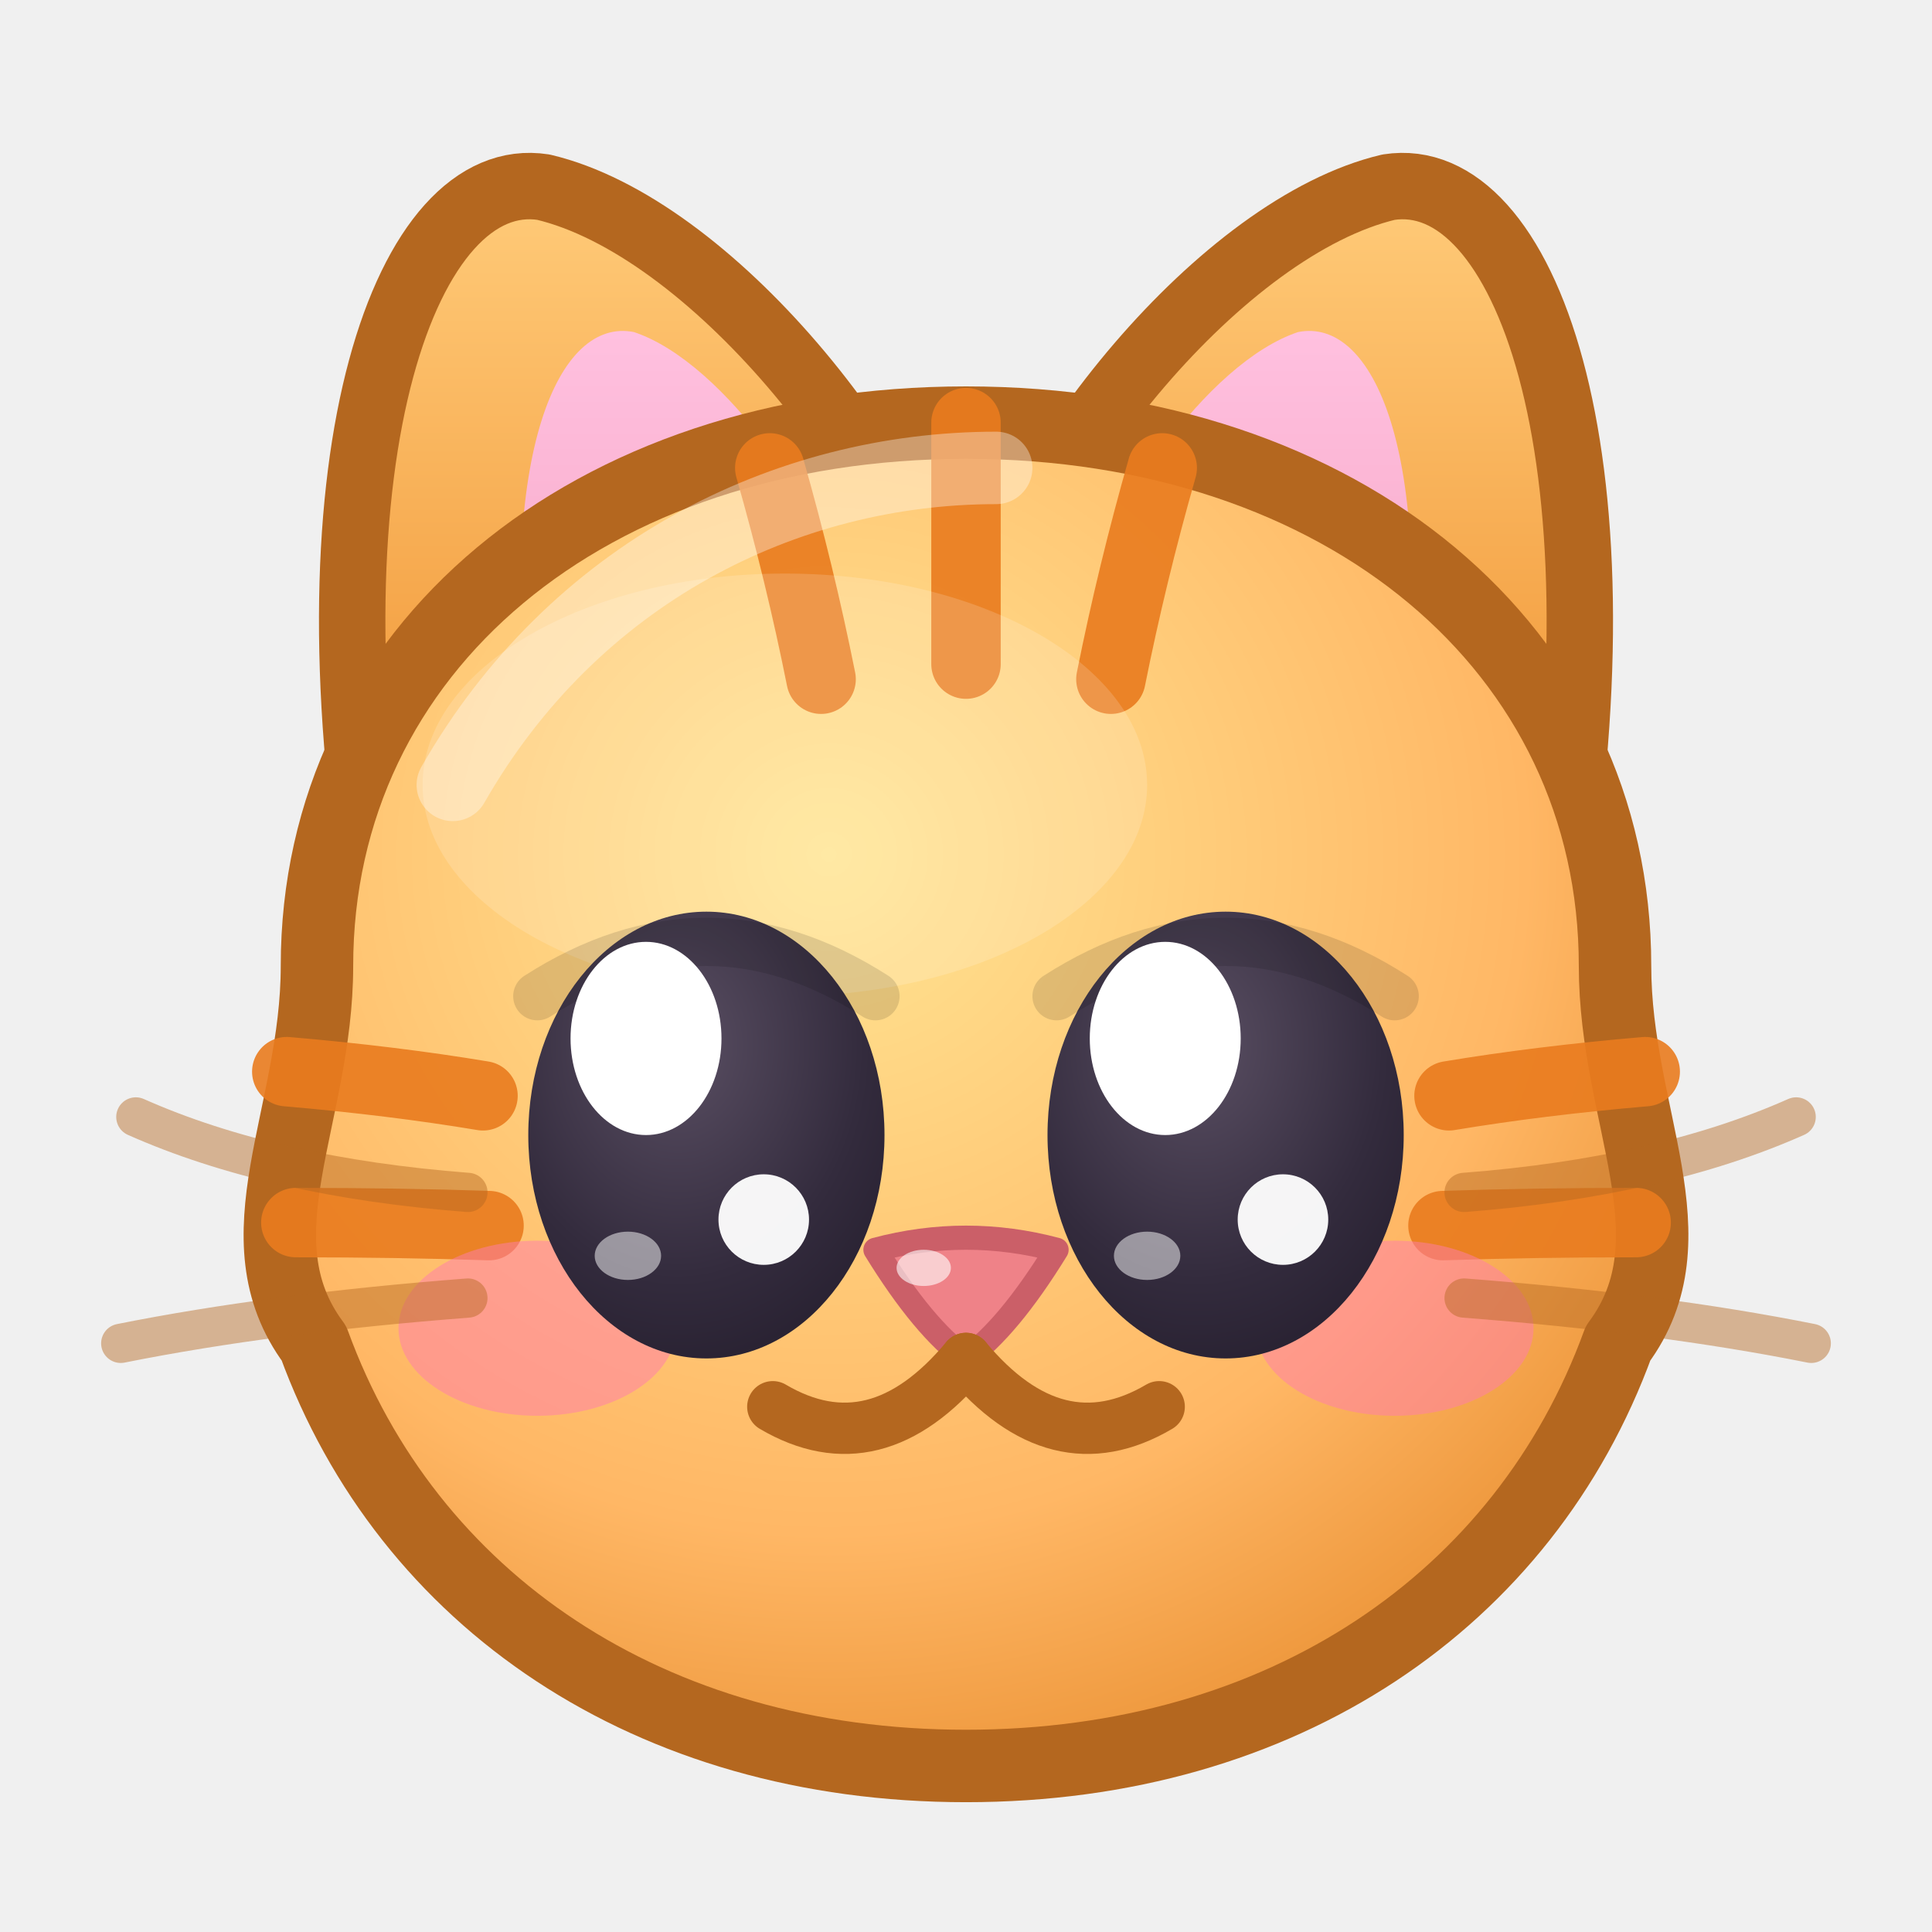
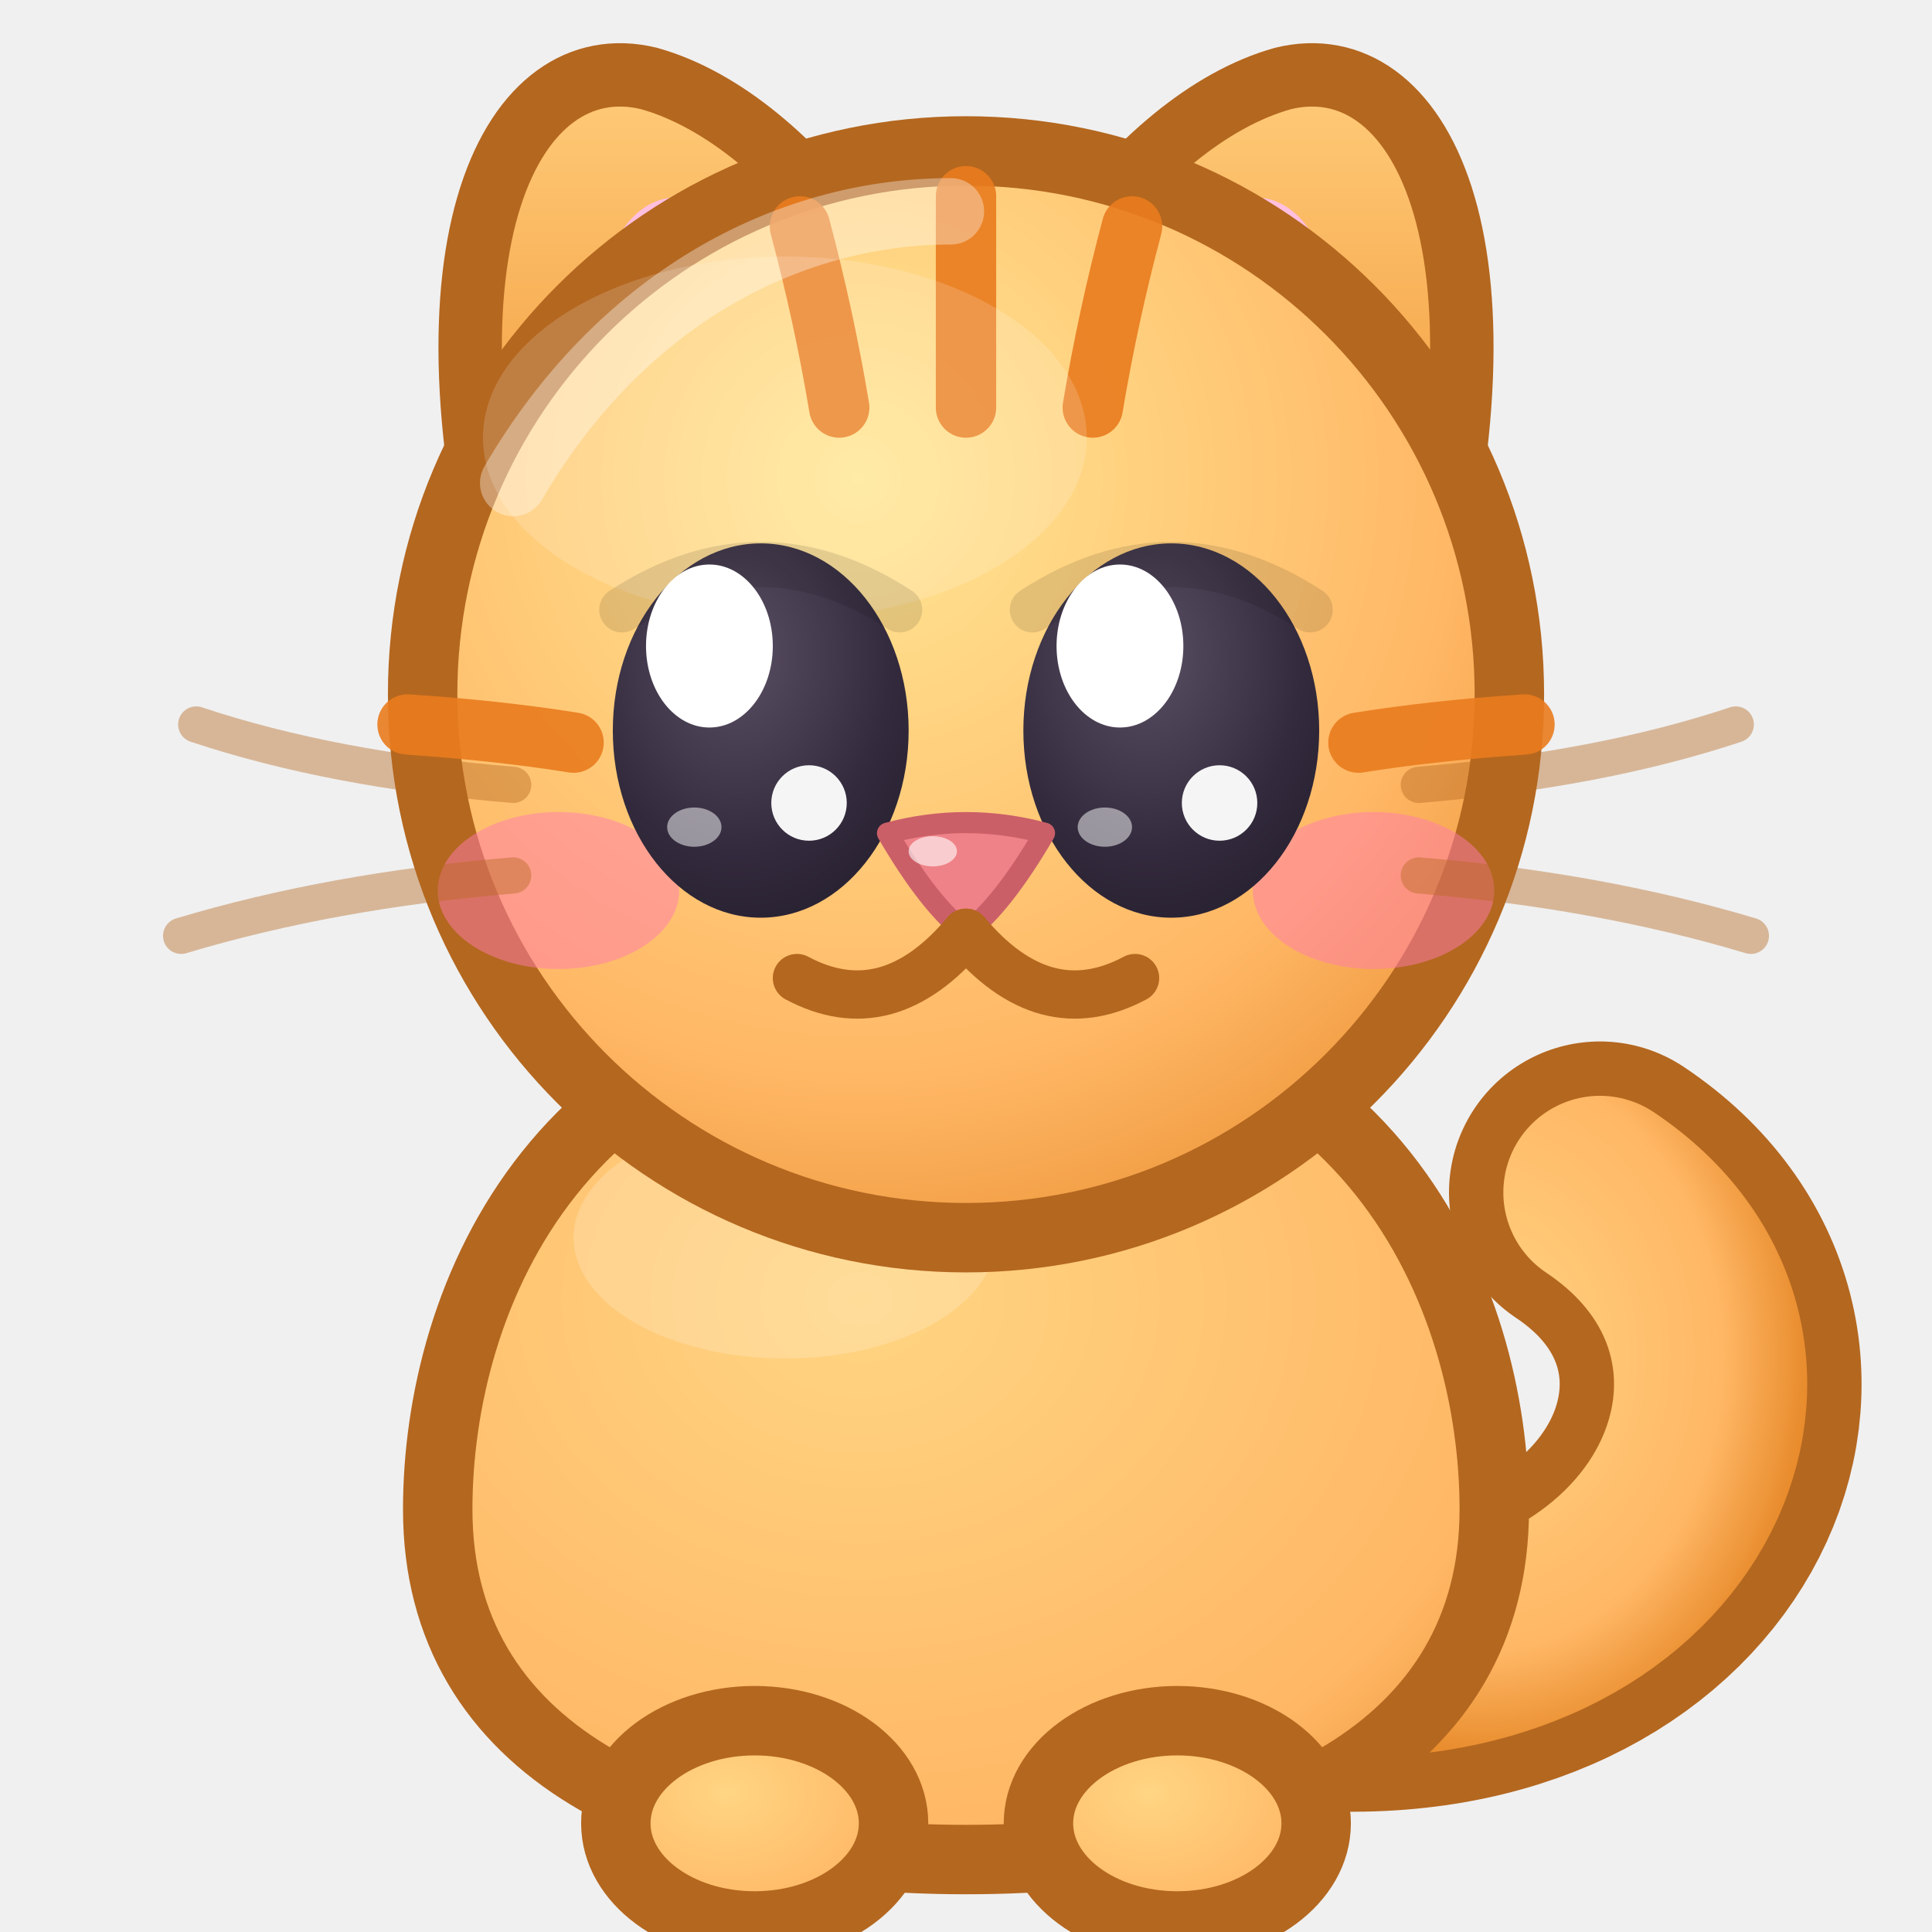
<svg xmlns="http://www.w3.org/2000/svg" viewBox="0 0 64 64" width="64" height="64">
  <defs>
-     <radialGradient id="body_orange" cx="0.4" cy="0.32" r="0.85">
-       <stop offset="0" stop-color="rgb(255,229,147)" />
-       <stop offset="0.6" stop-color="#FFB765" />
-       <stop offset="1" stop-color="rgb(225,128,30)" />
+     <radialGradient id="body_orange" cx="0.4" cy="0.3" r="0.9">
+       <stop offset="0" stop-color="rgb(255,231,149)" />
+       <stop offset="0.62" stop-color="#FFB765" />
+       <stop offset="1" stop-color="rgb(227,130,32)" />
+     </radialGradient>
+     <radialGradient id="bodyB_orange" cx="0.4" cy="0.35" r="0.9">
+       <stop offset="0" stop-color="rgb(255,213,131)" />
+       <stop offset="0.7" stop-color="#FFB765" />
+       <stop offset="1" stop-color="rgb(227,130,32)" />
    </radialGradient>
    <linearGradient id="ear_orange" x1="0" y1="0" x2="0" y2="1">
      <stop offset="0" stop-color="rgb(255,203,121)" />
      <stop offset="1" stop-color="#EF8E2C" />
    </linearGradient>
    <linearGradient id="innerEar_orange" x1="0" y1="0" x2="0" y2="1">
      <stop offset="0" stop-color="rgb(255,192,223)" />
      <stop offset="1" stop-color="#F6A7C6" />
    </linearGradient>
    <radialGradient id="eye_orange" cx="0.42" cy="0.3" r="0.95">
      <stop offset="0" stop-color="#5a4f63" />
      <stop offset="0.55" stop-color="#332b3d" />
      <stop offset="1" stop-color="#1e1826" />
    </radialGradient>
  </defs>
-   <path d="M12.5 30 C10 15 13.5 5.5 18 6.2 C23.5 7.5 30 15.5 31.5 21.5 C25 20 17 23 12.5 30 Z" fill="url(#ear_orange)" stroke="#B4671F" stroke-width="2.2" stroke-linejoin="round" />
-   <path d="M51.5 30 C54 15 50.5 5.5 46 6.2 C40.5 7.5 34 15.5 32.5 21.5 C39 20 47 23 51.5 30 Z" fill="url(#ear_orange)" stroke="#B4671F" stroke-width="2.2" stroke-linejoin="round" />
-   <path d="M17.5 24 C16.5 15 18.5 10.5 21 11 C24 12 27.5 17 28.5 21 C24.5 20.2 20.5 21.5 17.5 24 Z" fill="url(#innerEar_orange)" />
-   <path d="M46.5 24 C47.5 15 45.5 10.5 43 11 C40 12 36.5 17 35.5 21 C39.5 20.2 43.5 21.5 46.5 24 Z" fill="url(#innerEar_orange)" />
-   <path d="M32 14     C44.5 14 53.5 21.5 53.5 32     C53.5 37 56.2 41 53.6 44.5     C50.5 53 42.5 58.5 32 58.5     C21.5 58.5 13.5 53 10.4 44.5     C7.8 41 10.5 37 10.5 32     C10.5 21.5 19.5 14 32 14 Z" fill="url(#body_orange)" stroke="#B4671F" stroke-width="2.4" stroke-linejoin="round" />
-   <g stroke="#E97B1E" stroke-width="2.3" stroke-linecap="round" fill="none" opacity="0.9">
-     <path d="M32 14 Q32 18 32 22" />
-     <path d="M25.5 15.5 Q26.5 19 27.2 22.5" />
-     <path d="M38.5 15.5 Q37.5 19 36.8 22.5" />
-     <path d="M9.5 35.5 Q13 35.8 16 36.3" />
-     <path d="M9.8 40.5 Q13.2 40.5 16.2 40.6" />
-     <path d="M54.5 35.5 Q51 35.8 48 36.3" />
-     <path d="M54.2 40.5 Q50.8 40.5 47.8 40.6" />
+   <path d="M44 55 C 56 55.5 60.5 44.5 53 39.5" fill="none" stroke="#B4671F" stroke-width="10" stroke-linecap="round" />
+   <path d="M44 55 C 56 55.5 60.5 44.5 53 39.5" fill="none" stroke="url(#bodyB_orange)" stroke-width="6.4" stroke-linecap="round" />
+   <path d="M32 33 C 45.5 33 49.5 43 49.5 50 C 49.5 58 42 61.6 32 61.6 C 22 61.6 14.5 58 14.5 50 C 14.5 43 18.5 33 32 33 Z" fill="url(#bodyB_orange)" stroke="#B4671F" stroke-width="2.3" stroke-linejoin="round" />
+   <ellipse cx="25" cy="60.4" rx="4.6" ry="3.4" fill="url(#bodyB_orange)" stroke="#B4671F" stroke-width="2.3" />
+   <ellipse cx="39" cy="60.4" rx="4.6" ry="3.4" fill="url(#bodyB_orange)" stroke="#B4671F" stroke-width="2.3" />
+   <ellipse cx="26" cy="41" rx="7" ry="4" fill="#ffffff" opacity="0.18" />
+   <path d="M17 21 C 13.5 8 17 1.5 21.5 2.6 C 26.5 4 31 11 32 16 C 26.5 15 21 16.8 17 21 Z" fill="url(#ear_orange)" stroke="#B4671F" stroke-width="2.1" stroke-linejoin="round" />
+   <path d="M47 21 C 50.5 8 47 1.5 42.5 2.6 C 37.5 4 33 11 32 16 C 37.5 15 43 16.8 47 21 Z" fill="url(#ear_orange)" stroke="#B4671F" stroke-width="2.1" stroke-linejoin="round" />
+   <path d="M20.5 17.5 C 18.5 9.5 20.5 6 23 6.6 C 26 7.6 29 12.5 29.5 16 C 25.8 15.4 22.5 15.8 20.5 17.5 Z" fill="url(#innerEar_orange)" />
+   <path d="M43.5 17.5 C 45.5 9.5 43.5 6 41 6.6 C 38 7.6 35 12.5 34.5 16 C 38.2 15.4 41.5 15.8 43.5 17.5 Z" fill="url(#innerEar_orange)" />
+   <circle cx="32" cy="23" r="18" fill="url(#body_orange)" stroke="#B4671F" stroke-width="2.3" />
+   <g stroke="#E97B1E" stroke-width="2" stroke-linecap="round" fill="none" opacity="0.9">
+     <path d="M32 6.5 Q32 10 32 13.5" />
+     <path d="M26.5 7.5 Q27.3 10.5 27.8 13.5" />
+     <path d="M37.5 7.5 Q36.7 10.5 36.2 13.5" />
+     <path d="M13.5 24 Q16.5 24.2 19 24.6" />
+     <path d="M50.5 24 Q47.5 24.2 45 24.6" />
  </g>
-   <ellipse cx="26" cy="26" rx="12" ry="7" fill="#ffffff" opacity="0.16" />
-   <path d="M15 26 C19 19 26 15.5 33 15.5" fill="none" stroke="#ffffff" stroke-width="2.4" stroke-linecap="round" opacity="0.35" />
-   <ellipse cx="17.8" cy="44" rx="4.6" ry="2.9" fill="#FF7CAE" opacity="0.5" />
-   <ellipse cx="46.2" cy="44" rx="4.6" ry="2.9" fill="#FF7CAE" opacity="0.5" />
-   <g stroke="#B4671F" stroke-width="1.3" stroke-linecap="round" opacity="0.45" fill="none">
-     <path d="M15.5 39.5 Q9 39 4.5 37" />
-     <path d="M15.5 43 Q9 43.5 4 44.5" />
-     <path d="M48.5 39.5 Q55 39 59.5 37" />
-     <path d="M48.5 43 Q55 43.5 60 44.5" />
+   <ellipse cx="26" cy="14.5" rx="10" ry="6" fill="#ffffff" opacity="0.16" />
+   <path d="M17 16 C 20.5 10 26 7 31.5 7" fill="none" stroke="#ffffff" stroke-width="2.2" stroke-linecap="round" opacity="0.35" />
+   <ellipse cx="18.5" cy="29.5" rx="4" ry="2.6" fill="#FF7CAE" opacity="0.5" />
+   <ellipse cx="45.5" cy="29.5" rx="4" ry="2.6" fill="#FF7CAE" opacity="0.5" />
+   <g stroke="#B4671F" stroke-width="1.2" stroke-linecap="round" opacity="0.42" fill="none">
+     <path d="M17 26 Q11 25.5 6.5 24" />
+     <path d="M17 29 Q11 29.5 6 31" />
+     <path d="M47 26 Q53 25.5 57.5 24" />
+     <path d="M47 29 Q53 29.5 58 31" />
  </g>
  <g>
-     <ellipse cx="23.4" cy="37.6" rx="5.9" ry="7.4" fill="url(#eye_orange)" />
-     <path d="M17.8 33 Q23.4 29.4 29 33" fill="none" stroke="#0000001f" stroke-width="1.6" stroke-linecap="round" />
-     <ellipse cx="21.4" cy="34.4" rx="2.5" ry="3.2" fill="#ffffff" />
-     <circle cx="25.3" cy="40.4" r="1.5" fill="#ffffff" opacity="0.95" />
-     <ellipse cx="20.8" cy="41.6" rx="1.1" ry="0.8" fill="#ffffff" opacity="0.5" />
+     <ellipse cx="25.2" cy="24.2" rx="4.9" ry="6.2" fill="url(#eye_orange)" />
+     <path d="M20.6 20.2 Q25.2 17.2 29.8 20.2" fill="none" stroke="#0000001c" stroke-width="1.5" stroke-linecap="round" />
+     <ellipse cx="23.5" cy="21.4" rx="2.1" ry="2.7" fill="#ffffff" />
+     <circle cx="26.8" cy="26.6" r="1.25" fill="#ffffff" opacity="0.95" />
+     <ellipse cx="23" cy="27.4" rx="0.9" ry="0.65" fill="#ffffff" opacity="0.5" />
  </g>
  <g>
-     <ellipse cx="40.6" cy="37.6" rx="5.9" ry="7.4" fill="url(#eye_orange)" />
-     <path d="M35 33 Q40.6 29.4 46.2 33" fill="none" stroke="#0000001f" stroke-width="1.6" stroke-linecap="round" />
-     <ellipse cx="38.6" cy="34.4" rx="2.5" ry="3.2" fill="#ffffff" />
-     <circle cx="42.5" cy="40.4" r="1.5" fill="#ffffff" opacity="0.95" />
-     <ellipse cx="38" cy="41.6" rx="1.1" ry="0.8" fill="#ffffff" opacity="0.5" />
+     <ellipse cx="38.8" cy="24.2" rx="4.9" ry="6.2" fill="url(#eye_orange)" />
+     <path d="M34.2 20.2 Q38.8 17.2 43.4 20.2" fill="none" stroke="#0000001c" stroke-width="1.5" stroke-linecap="round" />
+     <ellipse cx="37.1" cy="21.4" rx="2.1" ry="2.7" fill="#ffffff" />
+     <circle cx="40.4" cy="26.6" r="1.25" fill="#ffffff" opacity="0.95" />
+     <ellipse cx="36.6" cy="27.4" rx="0.9" ry="0.65" fill="#ffffff" opacity="0.5" />
  </g>
-   <path d="M29 41.4 Q32 40.6 35 41.4 Q33.4 44 32 45 Q30.6 44 29 41.4 Z" fill="#EF8288" stroke="#CB5F68" stroke-width="0.8" stroke-linejoin="round" />
-   <ellipse cx="30.6" cy="42" rx="0.9" ry="0.6" fill="#ffffff" opacity="0.6" />
-   <path d="M32 45 Q29 48.6 25.6 46.6" fill="none" stroke="#B4671F" stroke-width="1.7" stroke-linecap="round" />
-   <path d="M32 45 Q35 48.6 38.4 46.6" fill="none" stroke="#B4671F" stroke-width="1.7" stroke-linecap="round" />
+   <path d="M29.4 27.6 Q32 26.9 34.6 27.6 Q33.2 30 32 30.9 Q30.8 30 29.4 27.6 Z" fill="#EF8288" stroke="#CB5F68" stroke-width="0.7" stroke-linejoin="round" />
+   <ellipse cx="30.9" cy="28.2" rx="0.8" ry="0.5" fill="#ffffff" opacity="0.6" />
+   <path d="M32 30.9 Q29.4 34 26.4 32.4" fill="none" stroke="#B4671F" stroke-width="1.6" stroke-linecap="round" />
+   <path d="M32 30.9 Q34.6 34 37.6 32.4" fill="none" stroke="#B4671F" stroke-width="1.6" stroke-linecap="round" />
</svg>
